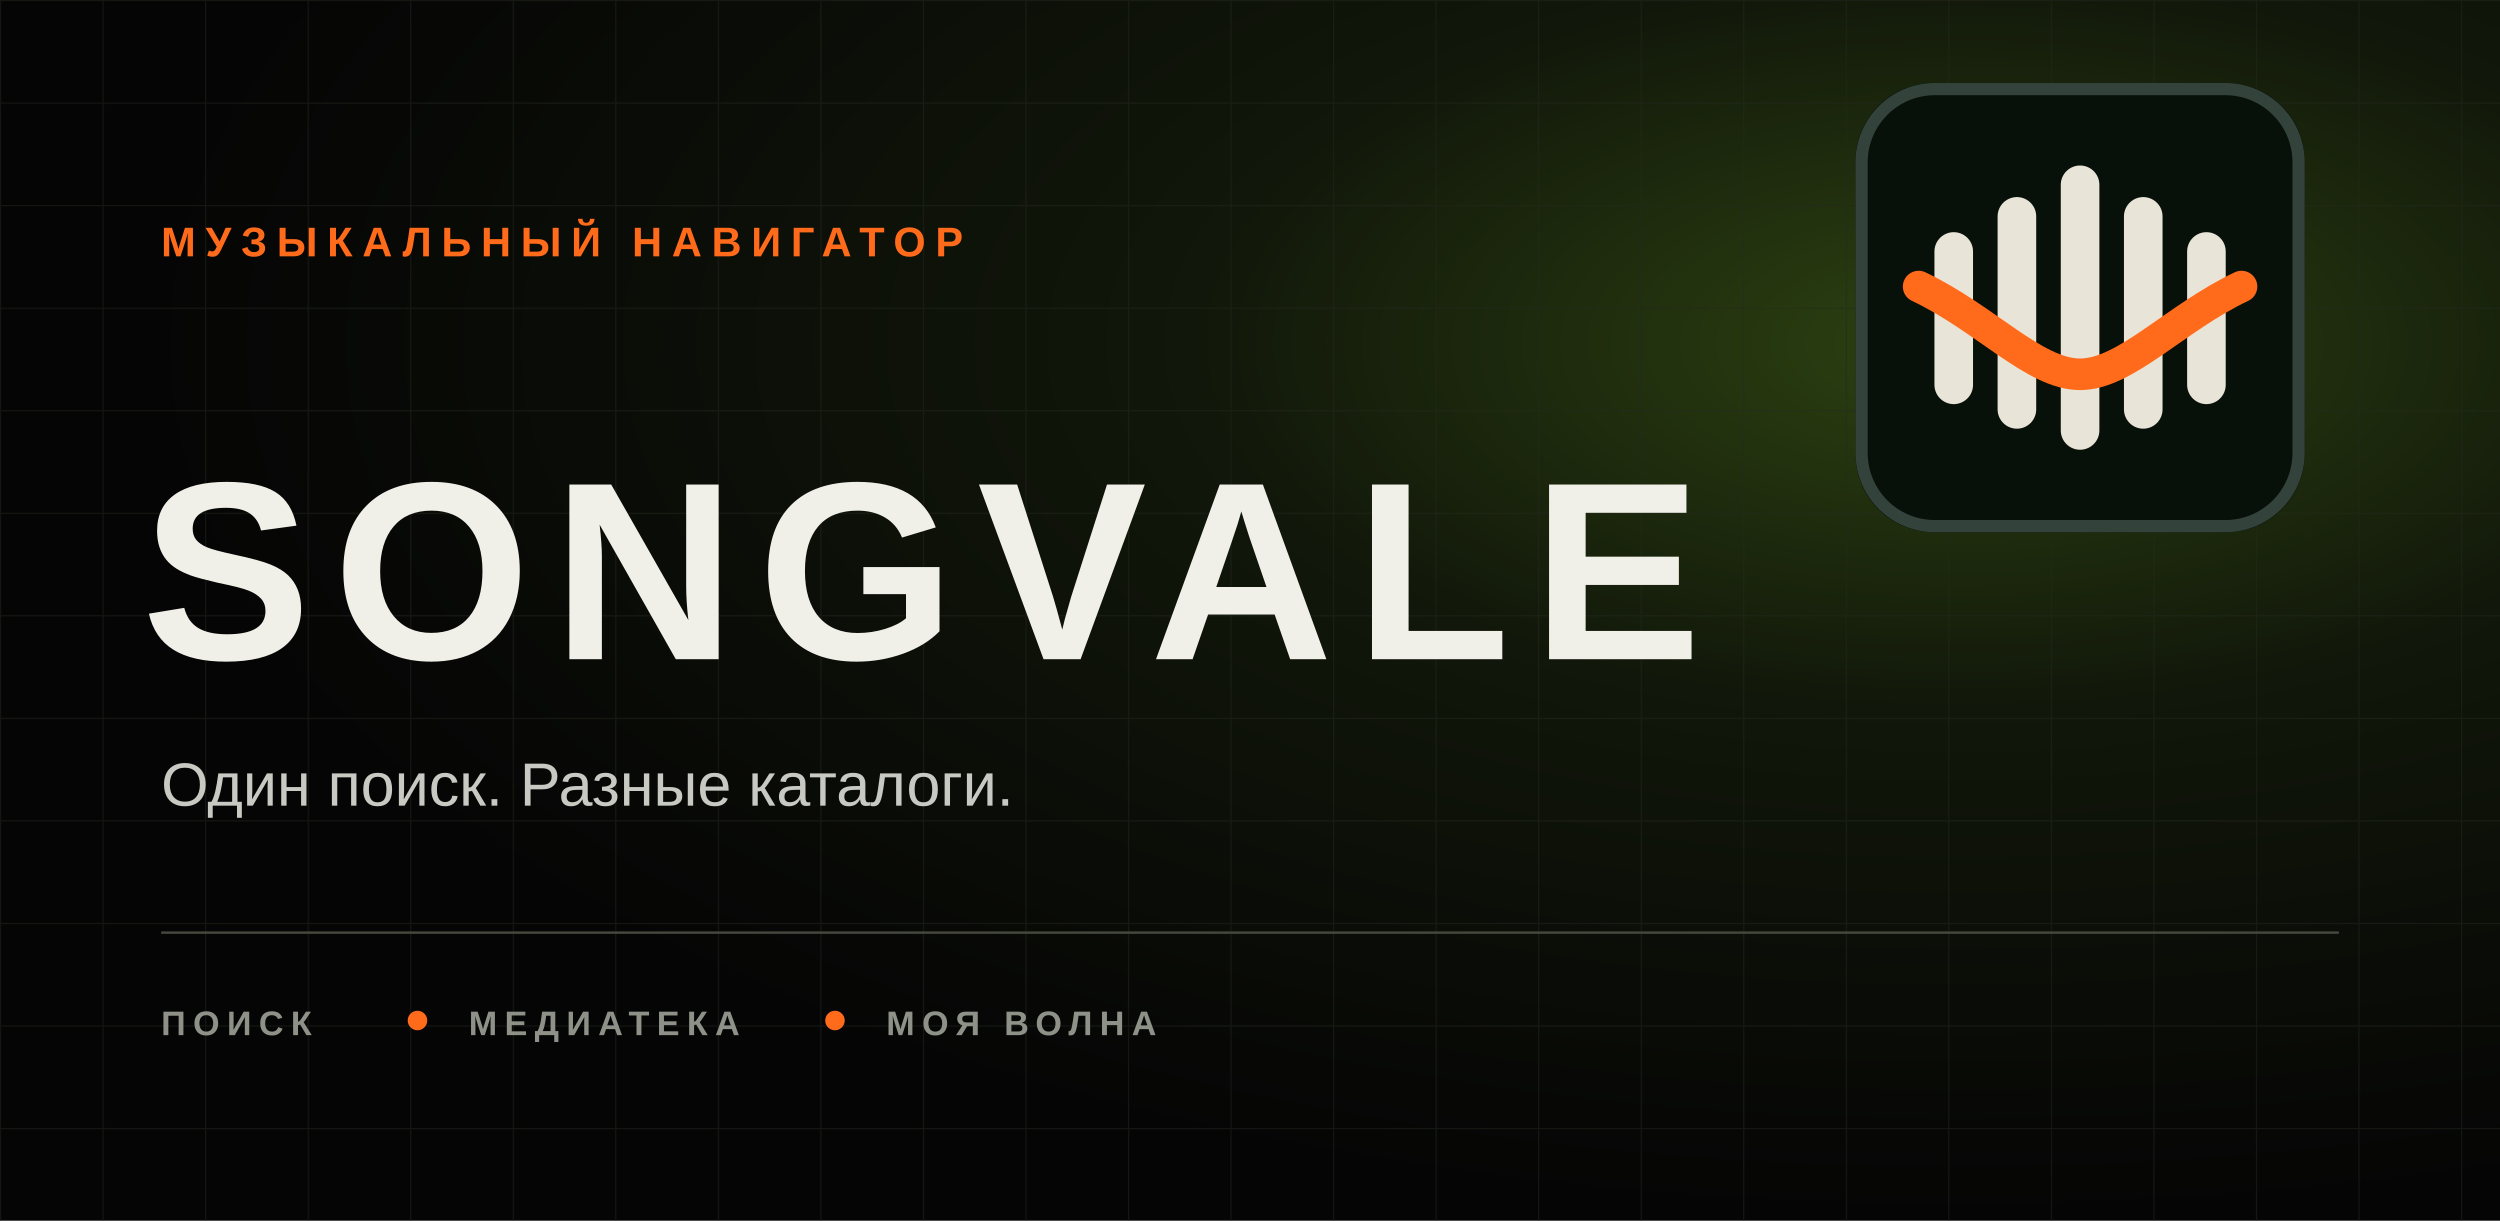
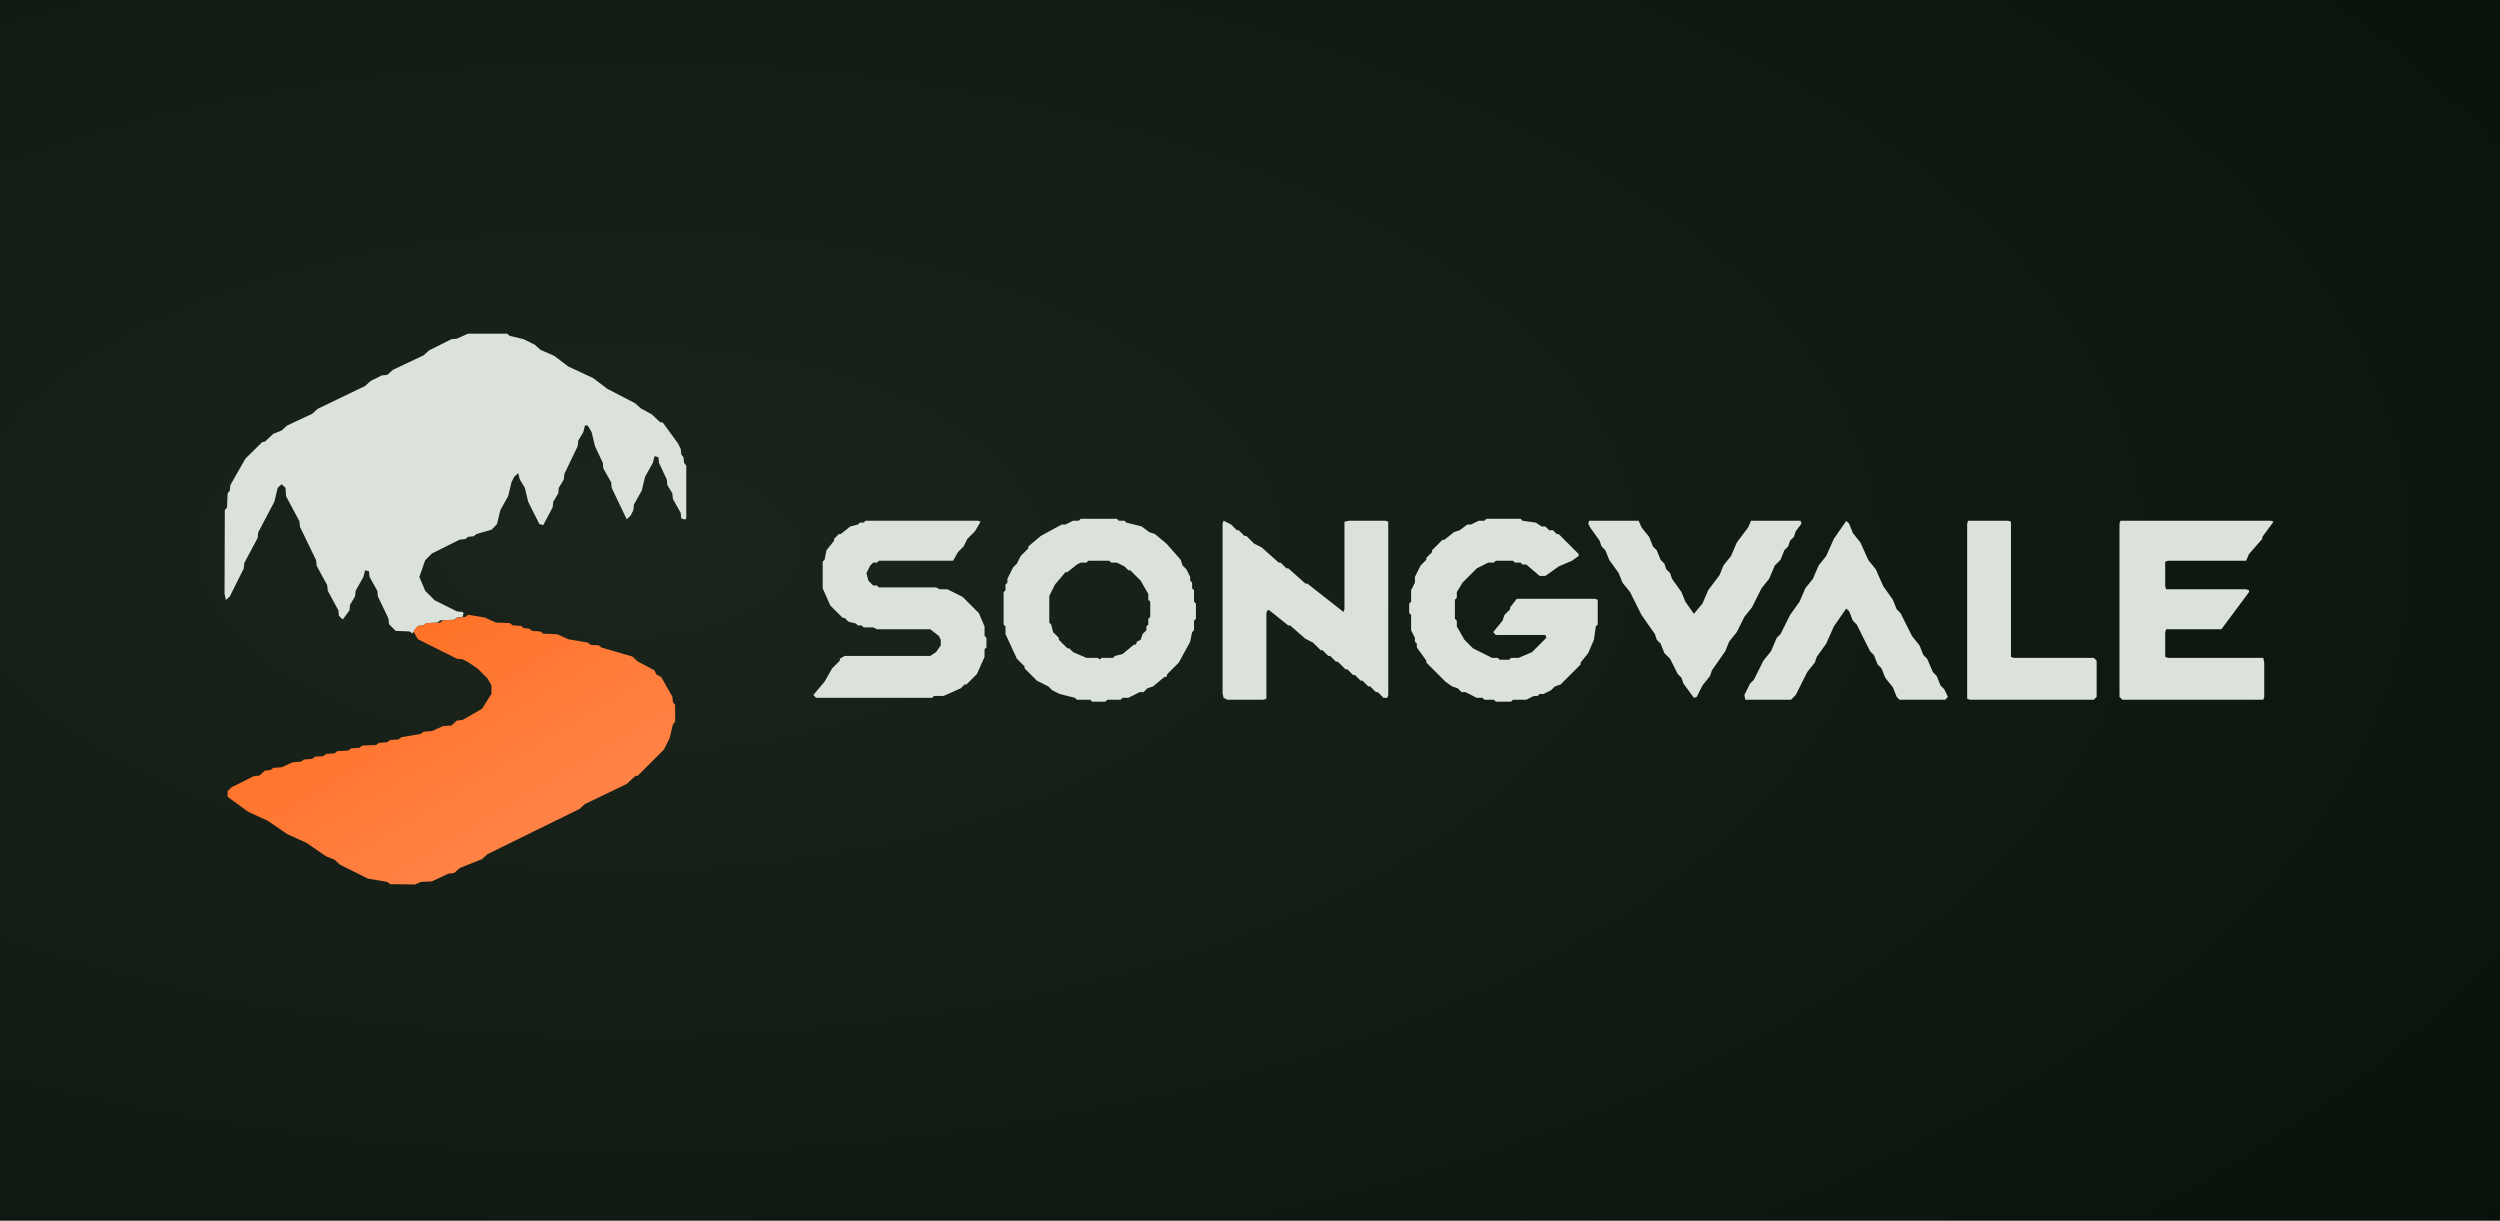
<svg xmlns="http://www.w3.org/2000/svg" width="1024" height="500" viewBox="0 0 1024 500">
  <defs>
-     <radialGradient id="glow" cx="78%" cy="28%" r="72%">
-       <stop offset="0" stop-color="#2d4211" />
-       <stop offset=".42" stop-color="#11170a" />
-       <stop offset="1" stop-color="#050505" />
+     <radialGradient id="background" cx="25%" cy="45%" r="100%">
+       <stop stop-color="#1b251c" />
+       <stop offset="1" stop-color="#071009" />
    </radialGradient>
-     <pattern id="grid" width="42" height="42" patternUnits="userSpaceOnUse">
-       <path d="M42 0H0V42" fill="none" stroke="#252820" stroke-width="1" />
-     </pattern>
+     <linearGradient id="river" x1="0" y1="0" x2="1" y2="1" gradientUnits="objectBoundingBox">
+       <stop stop-color="#ff6b1a" />
+       <stop offset="1" stop-color="#ff8a55" />
+     </linearGradient>
  </defs>
-   <rect width="1024" height="500" fill="url(#glow)" />
-   <rect width="1024" height="500" fill="url(#grid)" opacity=".48" />
-   <rect x="760" y="34" width="184" height="184" rx="32" fill="#071009" />
-   <rect x="762.5" y="36.5" width="179" height="179" rx="30" fill="none" stroke="#33433b" stroke-width="5" />
-   <g fill="none" transform="translate(760 34) scale(1.4375)">
-     <g stroke="#e8e4d8" stroke-width="11" stroke-linecap="round">
-       <path d="M28 48v38M46 38v55M64 29v70M82 38v55M100 48v38" />
-     </g>
-     <path d="M18 58C37 67 51 83 64 83S91 67 110 58" stroke="#ff6b1a" stroke-width="9" stroke-linecap="round" stroke-linejoin="round" />
+   <rect width="1024" height="500" fill="url(#background)" />
+   <g transform="translate(80 128) scale(1.14)">
+     <path d="M98.0,7.6 112.0,7.6 113.0,8.4 118.0,9.6 122.0,11.6 124.0,13.4 129.0,15.6 134.0,19.4 143.0,23.6 148.0,27.4 158.0,32.6 160.0,34.4 164.0,36.6 167.0,39.4 168.0,39.6 173.4,47.0 174.4,49.0 174.6,51.0 175.4,52.0 175.6,54.0 176.4,55.0 176.4,74.0 176.0,74.4 174.6,74.0 174.4,72.0 171.6,67.0 171.4,65.0 169.6,62.0 169.4,60.0 166.6,54.0 166.4,52.0 165.0,51.6 164.4,54.0 161.6,59.0 160.4,64.0 157.6,69.0 157.4,71.0 156.4,73.0 155.0,74.3 149.6,63.0 149.4,61.0 146.6,56.0 146.4,54.0 143.6,48.0 142.4,43.0 141.0,40.6 140.0,40.6 139.4,43.0 137.6,46.0 137.4,48.0 132.6,58.0 132.4,60.0 130.6,63.0 130.4,65.0 128.6,68.0 128.4,70.0 125.0,76.4 123.6,76.0 119.6,68.0 118.4,63.0 116.6,60.0 116.0,57.7 114.6,59.0 113.6,61.0 112.4,66.0 109.6,71.0 108.4,76.0 106.5,78.0 101.0,79.6 100.0,80.4 98.0,80.6 97.0,81.4 95.0,81.6 85.0,86.6 82.6,89.0 80.5,95.0 82.6,100.0 86.0,103.4 94.0,107.4 96.0,107.6 96.4,108.0 96.0,109.4 94.0,109.6 93.0,110.4 88.0,110.6 87.0,111.4 83.0,111.6 82.0,112.4 80.0,112.6 78.0,115.3 77.0,114.6 72.0,114.4 69.6,112.0 69.4,110.0 65.6,102.0 65.4,100.0 62.6,95.0 62.4,93.0 61.0,92.6 60.4,95.0 57.6,100.0 57.4,102.0 55.6,105.0 55.4,107.0 53.0,110.3 51.6,109.0 51.4,107.0 47.6,100.0 47.4,98.0 43.6,91.0 43.4,89.0 37.6,77.0 37.4,75.0 32.6,66.0 32.4,63.0 31.0,61.7 29.6,63.0 28.4,68.0 22.6,79.0 22.4,81.0 17.6,90.0 17.4,92.0 12.4,102.0 11.0,103.3 10.5,101.0 10.6,71.0 11.4,70.0 11.6,65.0 12.4,64.0 12.6,62.0 18.0,52.5 24.0,46.6 25.0,46.4 28.0,43.6 31.0,42.4 33.0,40.6 42.0,36.4 44.0,34.6 61.0,26.4 63.0,24.6 67.0,22.6 69.0,22.4 71.0,20.6 82.0,15.4 84.0,13.6 92.0,9.6 94.0,9.4 98.0,7.6Z" fill="#dbe2db" />
+     <path d="M98.0,108.6 104.0,109.6 108.0,111.4 113.0,111.6 114.0,112.4 117.0,112.6 118.0,113.4 120.0,113.6 121.0,114.4 124.0,114.6 125.0,115.4 130.0,115.6 134.0,117.4 141.0,118.6 142.0,119.4 145.0,119.6 146.0,120.4 157.0,123.6 159.0,125.4 165.0,128.6 165.6,130.0 167.4,131.0 171.4,138.0 171.6,140.0 172.4,141.0 172.4,147.0 171.6,148.0 170.4,153.0 168.4,157.0 159.0,166.4 158.0,166.6 155.0,169.4 140.0,176.6 138.0,178.4 105.0,194.6 103.0,196.4 95.0,199.6 93.0,201.4 91.0,201.6 85.0,204.4 81.0,204.6 79.0,205.5 70.0,205.4 69.0,204.6 62.0,203.4 52.0,198.4 50.0,196.6 47.0,195.4 40.0,190.6 33.0,187.4 26.0,182.6 19.0,179.4 11.6,174.0 11.6,172.0 13.0,170.6 21.0,166.6 23.0,166.4 25.0,164.6 27.0,164.4 28.0,163.6 31.0,163.4 35.0,161.6 38.0,161.4 39.0,160.6 42.0,160.4 43.0,159.6 46.0,159.4 47.0,158.6 50.0,158.4 51.0,157.6 55.0,157.4 56.0,156.6 59.0,156.4 60.0,155.6 65.0,155.4 66.0,154.6 69.0,154.4 70.0,153.6 73.0,153.4 74.0,152.6 81.0,151.4 82.0,150.6 85.0,150.4 89.0,148.6 92.0,148.4 94.0,146.6 96.0,146.4 103.0,142.4 106.4,137.0 106.4,134.0 105.0,131.5 101.5,128.0 98.0,125.6 96.0,124.6 94.0,124.4 80.0,117.4 78.6,115.0 78.6,114.0 80.0,112.6 82.0,112.4 83.0,111.6 88.0,111.4 89.0,110.6 93.0,110.4 94.0,109.6 97.0,109.4 98.0,108.6Z" fill="url(#river)" />
  </g>
-   <text x="66" y="105" fill="#ff6b1a" font-family="Avenir Next,Helvetica Neue,Arial,Arial,sans-serif" font-size="17" font-weight="700" letter-spacing="4">МУЗЫКАЛЬНЫЙ НАВИГАТОР</text>
-   <text x="58" y="270" fill="#f1f0e8" font-family="Avenir Next,Helvetica Neue,Arial,sans-serif" font-size="104" font-weight="600" letter-spacing="9">SONGVALE</text>
-   <text x="66" y="330" fill="#c8c9c2" font-family="Avenir Next,Helvetica Neue,Arial,Arial,sans-serif" font-size="25" font-weight="500">Один поиск. Разные каталоги.</text>
-   <line x1="66" y1="382" x2="958" y2="382" stroke="#45483d" />
-   <text x="66" y="424" fill="#8e9188" font-family="Avenir Next,Helvetica Neue,Arial,Arial,sans-serif" font-size="14" font-weight="700" letter-spacing="3">ПОИСК</text>
-   <circle cx="171" cy="418" r="4" fill="#ff6b1a" />
-   <text x="192" y="424" fill="#8e9188" font-family="Avenir Next,Helvetica Neue,Arial,Arial,sans-serif" font-size="14" font-weight="700" letter-spacing="3">МЕДИАТЕКА</text>
-   <circle cx="342" cy="418" r="4" fill="#ff6b1a" />
-   <text x="363" y="424" fill="#8e9188" font-family="Avenir Next,Helvetica Neue,Arial,Arial,sans-serif" font-size="14" font-weight="700" letter-spacing="3">МОЯ ВОЛНА</text>
+   <path d="M147.0,4.5 166.0,4.5 167.0,5.5 170.0,5.5 171.0,6.5 179.0,8.5 183.0,11.5 186.0,12.5 192.0,17.5 199.5,26.0 200.5,29.0 202.5,31.0 204.5,35.0 204.5,37.0 205.5,38.0 205.5,41.0 206.5,42.0 206.5,48.0 207.5,49.0 207.5,51.0 207.5,57.0 206.5,58.0 206.5,63.0 205.5,64.0 204.5,69.0 198.5,80.0 192.5,86.0 192.0,87.5 191.0,87.5 185.0,92.5 182.0,93.5 180.0,95.5 178.0,95.5 172.0,98.5 169.0,98.5 168.0,99.5 161.0,99.5 160.0,100.5 158.0,100.5 153.0,100.5 152.0,99.5 145.0,99.5 144.0,98.5 136.0,96.5 132.0,94.5 130.0,92.5 124.0,89.5 117.5,83.0 117.5,82.0 113.5,78.0 107.5,65.0 107.5,61.0 106.5,60.0 106.5,43.0 107.5,42.0 107.5,39.0 108.5,38.0 108.5,36.0 111.5,30.0 113.5,28.0 115.5,24.0 119.5,20.0 119.5,19.0 126.0,13.5 137.0,7.5 139.0,7.5 143.0,5.5 146.0,5.5 147.0,4.5Z M360.0,4.5 378.0,4.5 379.0,5.5 386.0,6.5 389.0,8.5 391.0,8.5 393.0,10.5 395.0,10.5 397.0,12.5 398.0,12.5 408.5,23.0 408.5,24.0 405.0,26.5 398.0,29.5 391.0,34.5 388.0,34.5 381.0,28.5 379.0,28.5 378.0,27.5 375.0,27.5 374.0,26.5 365.0,26.5 364.0,27.5 361.0,27.5 355.0,30.5 347.5,38.0 344.5,43.0 344.5,46.0 343.5,47.0 343.5,57.0 344.5,58.0 344.5,61.0 348.5,68.0 353.0,72.5 363.0,77.5 366.0,77.5 367.0,78.5 372.0,78.5 373.0,77.5 377.0,77.5 384.0,74.5 391.5,67.0 391.0,65.5 365.0,65.5 363.6,64.0 368.5,58.0 369.5,55.0 372.5,52.0 372.5,51.0 376.0,46.5 417.0,46.5 418.5,47.0 418.5,60.0 417.5,61.0 416.5,68.0 413.5,75.0 409.5,80.0 409.5,81.0 399.0,91.5 396.0,92.5 394.0,94.5 390.0,96.5 388.0,96.5 387.0,97.5 385.0,97.5 381.0,99.5 374.0,99.5 373.0,100.5 371.0,100.5 365.0,100.5 364.0,99.5 359.0,99.5 358.0,98.5 355.0,98.5 349.0,95.5 347.0,95.5 345.0,93.5 342.0,92.5 338.5,90.0 328.5,80.0 328.5,79.0 323.5,72.0 323.5,70.0 322.5,69.0 322.5,67.0 320.5,63.0 320.5,55.0 319.5,54.0 319.5,52.0 319.5,49.0 320.5,48.0 320.5,42.0 322.5,38.0 322.5,35.0 325.5,29.0 328.5,26.0 328.5,25.0 331.5,22.0 331.5,21.0 337.0,15.5 338.0,15.5 343.0,11.5 346.0,10.5 350.0,7.5 352.0,7.5 356.0,5.5 359.0,5.5 360.0,4.5Z M34.0,5.5 93.0,5.5 94.4,6.0 91.5,11.0 87.5,15.0 85.5,19.0 82.5,22.0 80.0,26.5 41.0,26.5 40.0,27.5 38.0,27.5 36.5,29.0 34.5,33.0 35.5,37.0 38.0,39.5 40.0,39.5 41.0,40.5 71.0,40.5 73.0,41.5 77.0,41.5 85.0,45.5 93.5,54.0 96.5,61.0 96.5,66.0 97.5,67.0 97.5,72.0 96.5,73.0 96.5,77.0 92.5,86.0 87.0,91.5 86.0,91.5 84.0,93.5 75.0,97.5 70.0,97.5 69.0,98.5 9.0,98.5 8.0,98.5 6.6,97.0 12.5,90.0 16.5,83.0 20.5,79.0 20.5,78.0 23.0,76.5 68.0,76.5 71.0,74.5 73.5,71.0 73.5,68.0 72.5,66.0 68.0,62.5 40.0,62.5 38.0,61.5 33.0,61.5 32.0,60.5 30.0,60.5 29.0,59.5 25.0,58.5 23.0,56.5 22.0,56.5 15.5,50.0 11.5,41.0 11.5,27.0 12.5,26.0 13.5,21.0 17.5,16.0 17.5,15.0 20.0,12.5 21.0,12.5 26.0,8.5 30.0,7.5 31.0,6.5 33.0,6.5 34.0,5.5Z M222.0,5.5 226.0,7.5 229.0,10.5 230.0,10.5 233.0,13.5 234.0,13.5 238.0,17.5 242.0,19.5 251.0,27.5 252.0,27.5 255.0,30.5 256.0,30.5 265.0,38.5 266.0,38.5 285.0,53.4 285.5,52.0 285.5,6.0 288.0,5.5 307.0,5.5 308.5,6.0 308.5,97.0 308.0,98.5 306.0,98.5 303.0,95.5 302.0,95.5 299.0,92.5 298.0,92.5 295.0,89.5 294.0,89.5 291.0,86.5 290.0,86.5 287.0,83.5 286.0,83.5 282.0,79.5 281.0,79.5 278.0,76.5 277.0,76.5 274.0,73.5 273.0,73.5 269.0,69.5 265.0,67.5 257.0,60.5 256.0,60.5 246.0,52.5 245.0,52.5 244.5,54.0 244.5,99.0 243.0,99.5 224.0,99.5 222.0,98.5 221.5,96.0 221.5,7.0 222.0,5.5Z M414.0,5.5 440.0,5.5 441.5,9.0 445.5,14.0 447.5,19.0 449.5,21.0 451.5,26.0 453.5,28.0 454.5,31.0 456.5,33.0 457.5,36.0 462.5,43.0 464.5,48.0 469.0,54.4 473.5,49.0 476.5,42.0 482.5,34.0 484.5,29.0 488.5,24.0 491.5,17.0 497.5,9.0 499.0,5.5 525.0,5.5 525.5,7.0 522.5,11.0 521.5,14.0 519.5,16.0 518.5,19.0 516.5,21.0 514.5,26.0 511.5,29.0 508.5,36.0 504.5,41.0 499.5,51.0 495.5,56.0 491.5,64.0 487.5,69.0 485.5,74.0 478.5,84.0 477.5,87.0 473.5,92.0 470.5,98.0 469.0,98.5 463.5,91.0 462.5,88.0 460.5,86.0 456.5,78.0 453.5,75.0 451.5,70.0 449.5,68.0 448.5,65.0 441.5,55.0 435.5,43.0 431.5,38.0 429.5,33.0 424.5,26.0 422.5,21.0 420.5,19.0 419.5,16.0 414.5,9.0 413.5,7.0 414.0,5.5Z M549.0,5.6 550.5,7.0 552.5,12.0 556.5,17.0 560.5,26.0 564.5,31.0 568.5,40.0 573.5,47.0 575.5,52.0 577.5,54.0 583.5,66.0 587.5,71.0 589.5,76.0 591.5,78.0 594.5,85.0 596.5,87.0 598.5,92.0 600.5,94.0 602.4,98.0 601.0,99.5 577.0,99.5 575.5,98.0 573.5,93.0 569.5,88.0 567.5,83.0 565.5,81.0 563.5,76.0 561.5,74.0 554.5,60.0 552.5,58.0 550.5,53.0 549.0,51.6 542.5,61.0 538.5,70.0 533.5,77.0 532.5,80.0 528.5,85.0 522.5,97.0 520.0,99.5 496.0,99.5 495.5,97.0 498.5,91.0 500.5,89.0 505.5,79.0 509.5,74.0 512.5,67.0 514.5,65.0 519.5,55.0 524.5,48.0 527.5,41.0 531.5,36.0 534.5,29.0 538.5,24.0 542.5,15.0 549.0,5.6Z M613.0,5.5 634.0,5.5 635.5,6.0 635.5,77.0 637.0,77.5 679.0,77.5 680.5,79.0 680.5,81.0 680.5,98.0 679.0,99.5 614.0,99.5 612.5,99.0 612.5,7.0 613.0,5.5Z M693.0,5.5 772.0,5.5 773.4,6.0 767.5,14.0 767.5,15.0 760.5,23.0 759.0,26.5 718.0,26.5 716.5,27.0 716.5,40.0 717.0,41.5 759.0,41.5 760.5,42.0 760.5,43.0 746.0,62.5 717.0,62.5 716.5,64.0 716.5,77.0 718.0,77.5 768.0,77.5 768.5,80.0 768.5,98.0 768.0,99.5 695.0,99.5 694.0,99.5 692.5,98.0 692.5,7.0 693.0,5.5Z M151.0,26.5 150.0,27.5 147.0,27.5 145.0,28.5 140.0,32.5 139.0,32.5 133.5,39.0 130.5,45.0 130.5,59.0 131.5,60.0 132.5,64.0 135.5,67.0 135.5,68.0 140.0,72.5 141.0,72.5 143.0,74.5 150.0,77.5 156.0,77.5 157.0,78.4 158.0,77.5 164.0,77.5 165.0,76.5 169.0,75.5 175.0,70.5 176.0,70.5 176.5,69.0 178.5,68.0 179.5,65.0 181.5,63.0 181.5,61.0 182.5,60.0 182.5,57.0 183.5,56.0 183.5,48.0 182.5,47.0 182.5,44.0 178.5,37.0 173.0,31.5 172.0,31.5 170.0,29.5 166.0,27.5 163.0,27.5 162.0,26.5 151.0,26.5Z" fill="#dbe2db" fill-rule="evenodd" transform="translate(328 209) scale(.78)" />
</svg>
